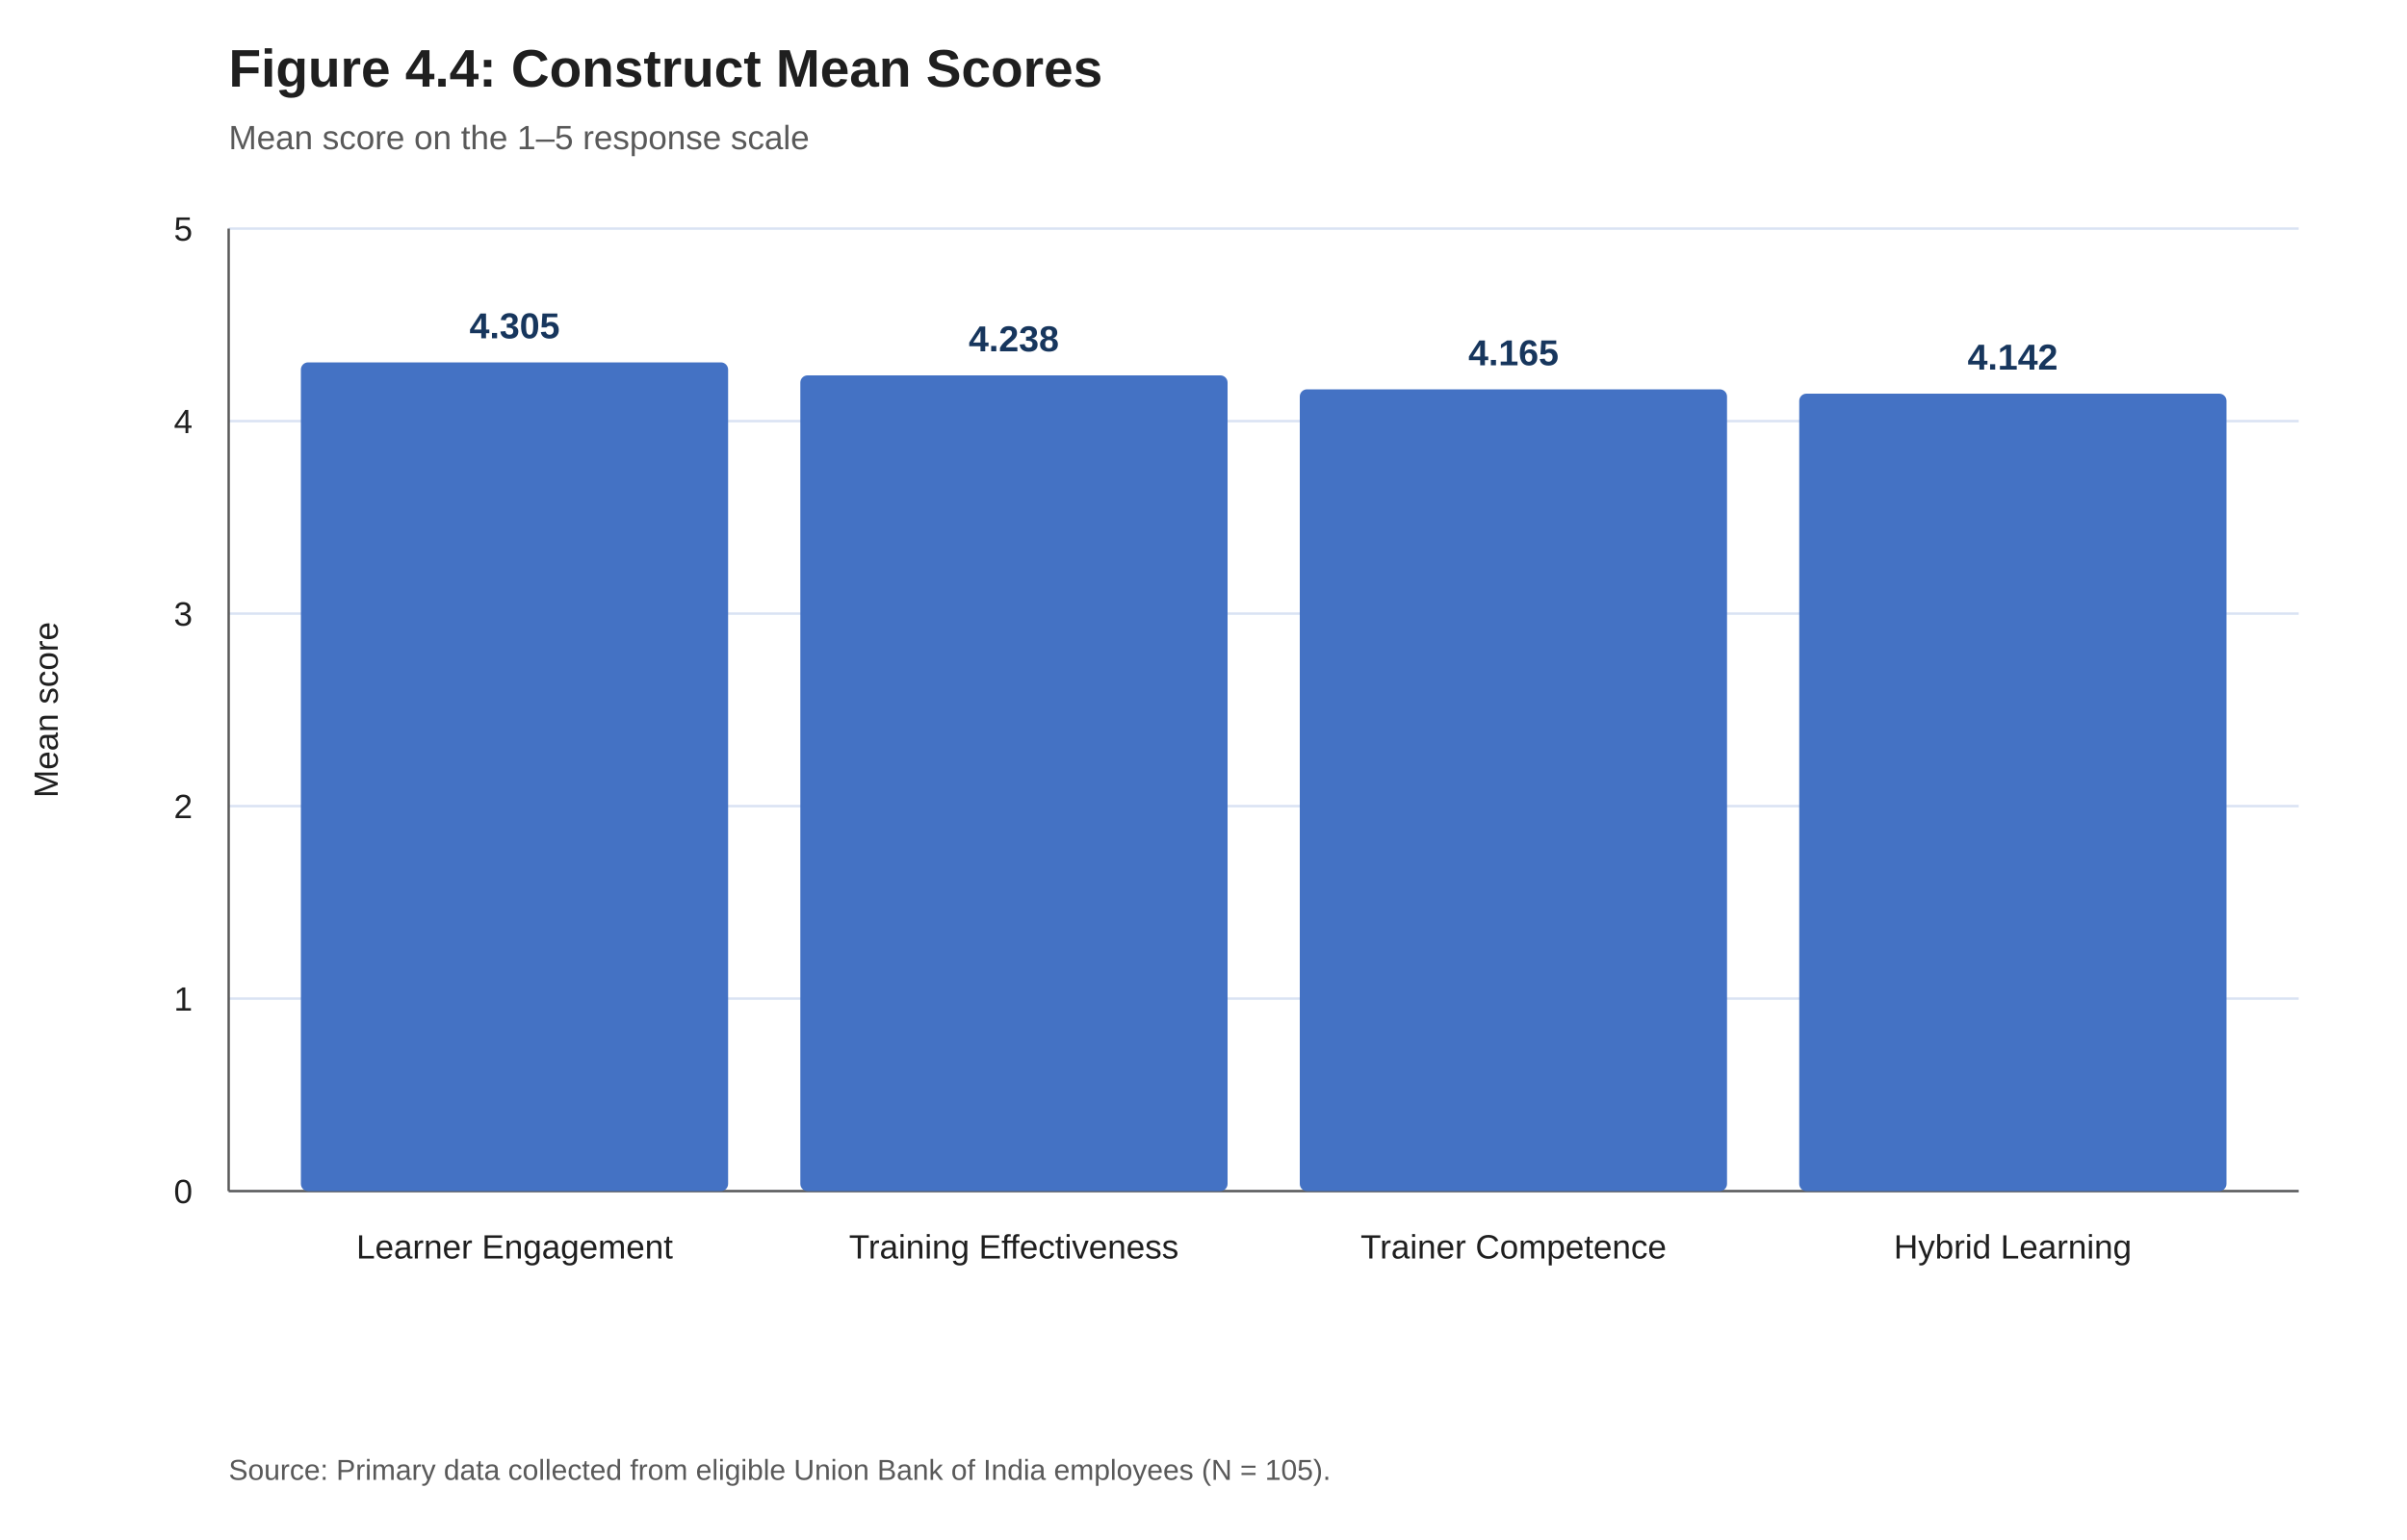
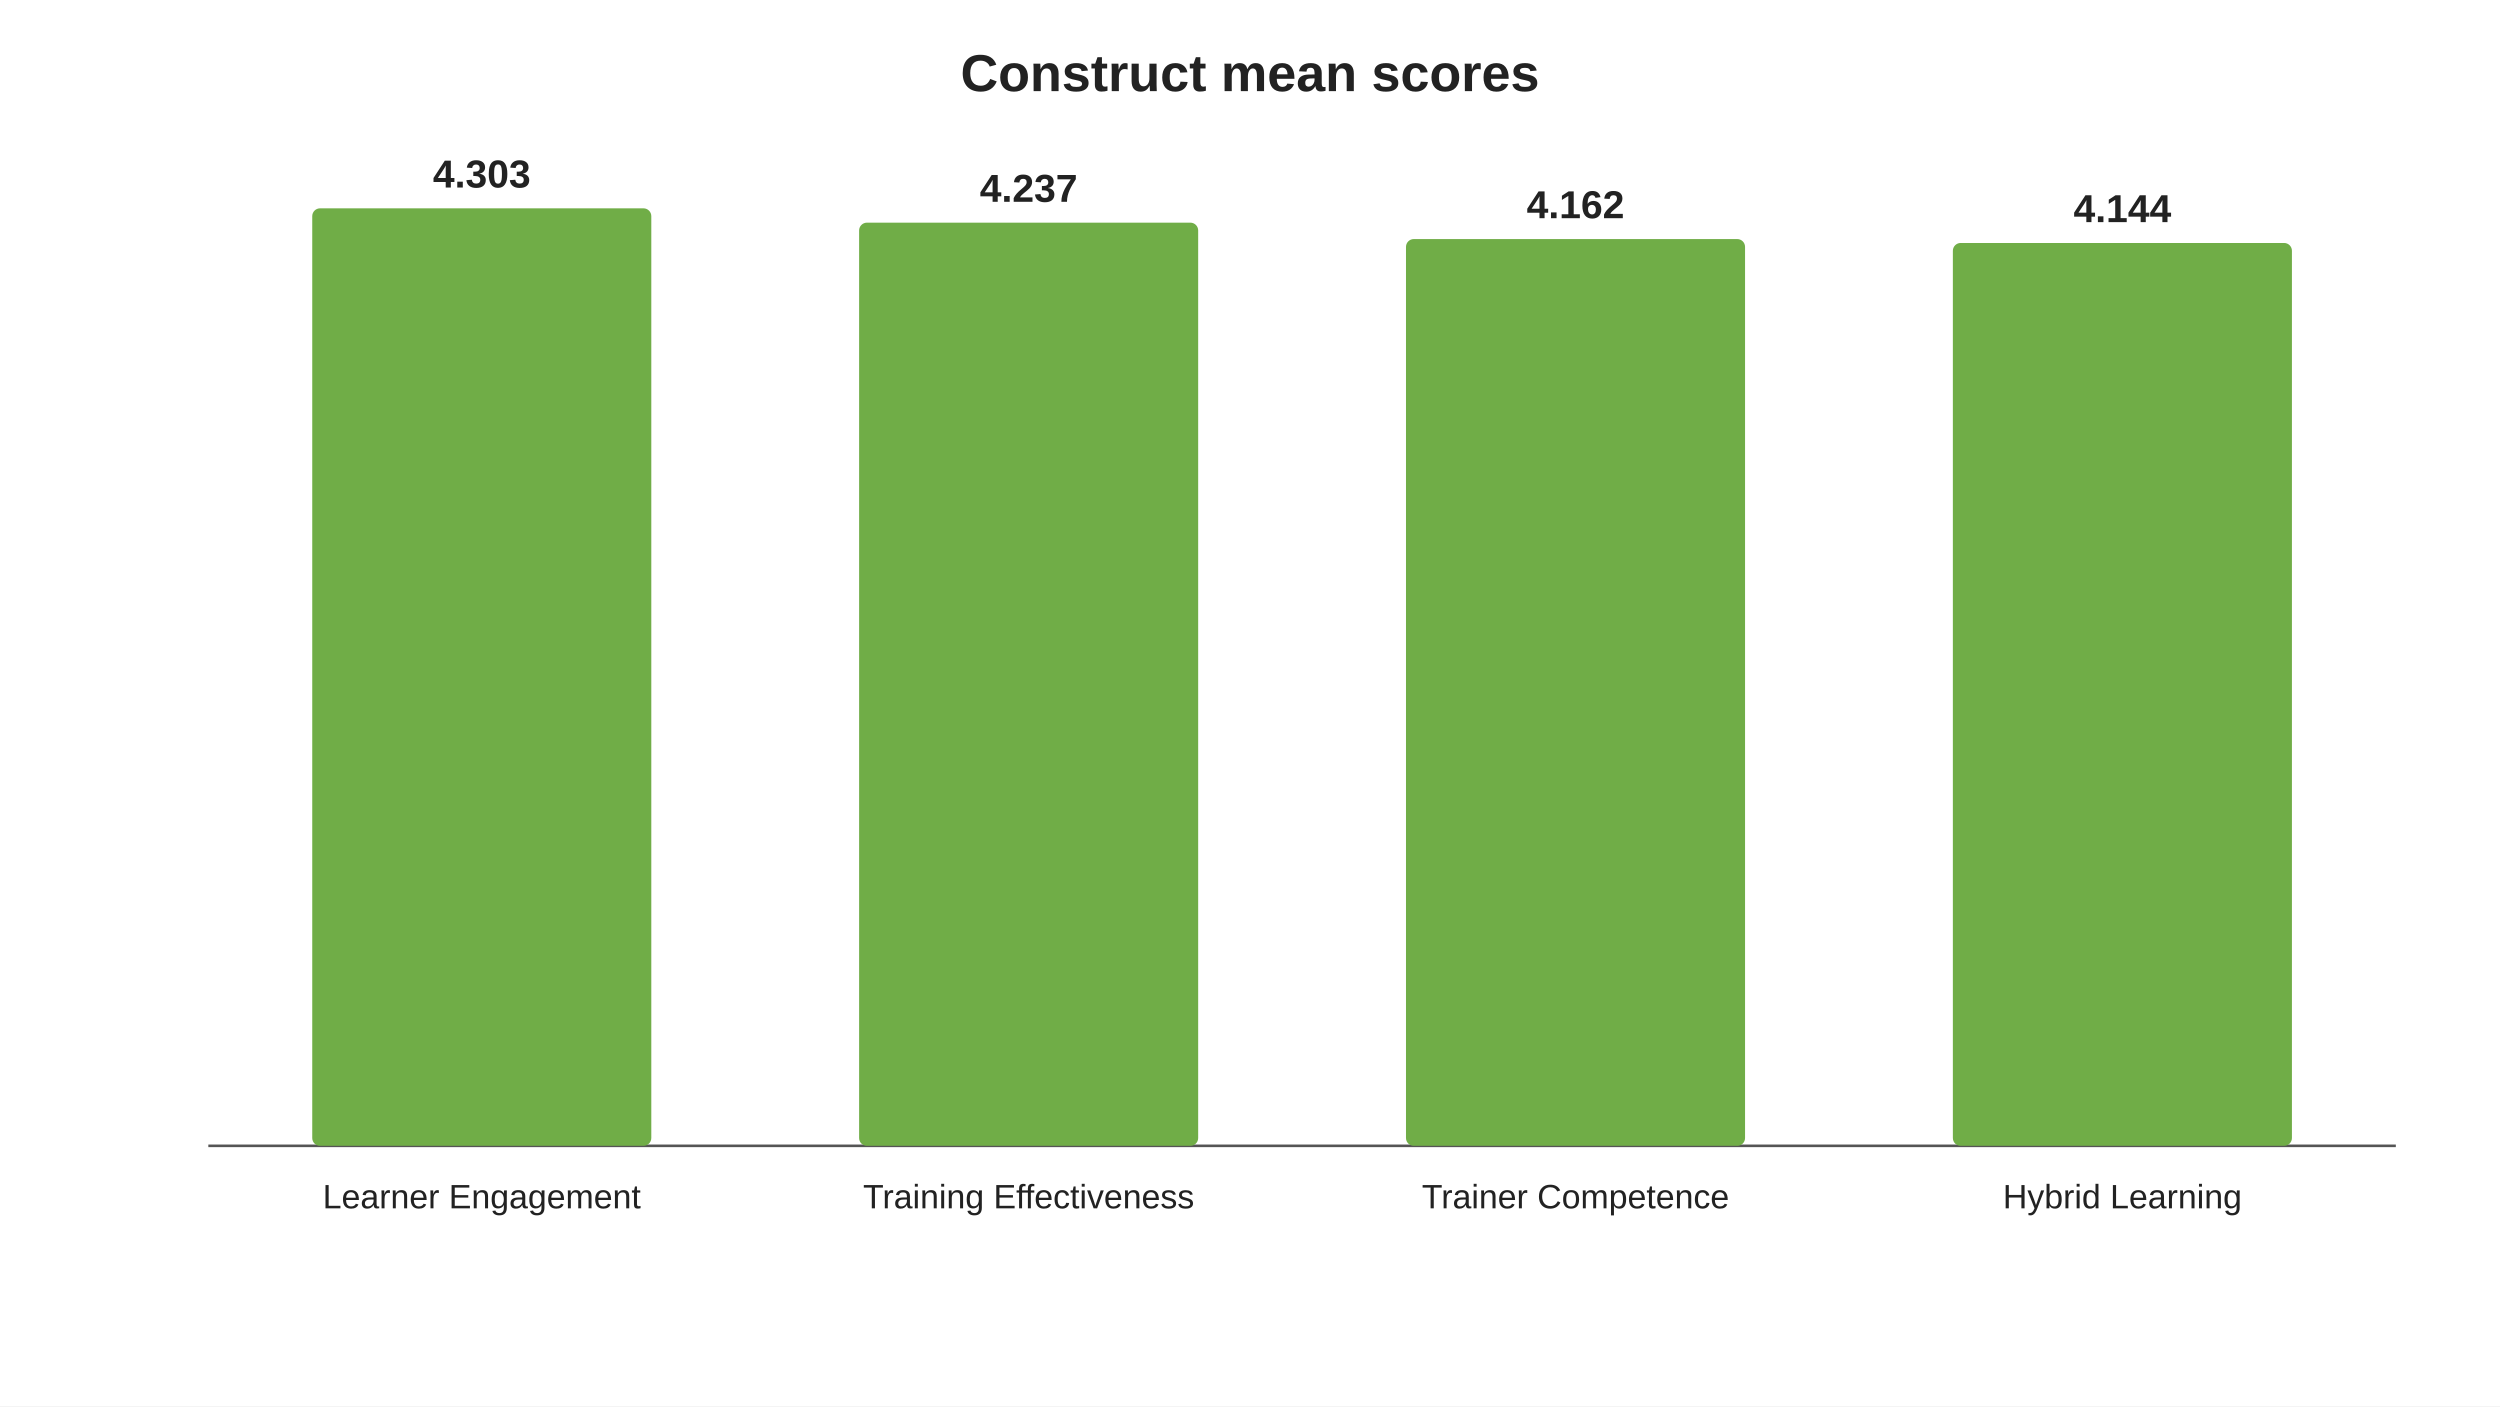
- <svg xmlns="http://www.w3.org/2000/svg" width="1000" height="640" viewBox="0 0 1000 640">
+ <svg xmlns="http://www.w3.org/2000/svg" width="960" height="540" viewBox="0 0 960 540">
+   <style>text{font-family:Arial,sans-serif;fill:#222}.t{font-size:20px;font-weight:bold}.a{font-size:13px}.v{font-size:15px;font-weight:bold}</style>
  <rect width="100%" height="100%" fill="white" />
-   <style>text{font-family:Arial,sans-serif;fill:#1f1f1f}.title{font-size:22px;font-weight:700}.sub{font-size:14px;fill:#595959}.axis{font-size:14px}.label{font-size:14px}.value{font-size:15px;font-weight:700;fill:#17365d}.source{font-size:12px;fill:#595959}</style>
-   <text class="title" x="95" y="36">Figure 4.4: Construct Mean Scores</text>
-   <text class="sub" x="95" y="62">Mean score on the 1–5 response scale</text>
-   <line x1="95" y1="495.0" x2="955" y2="495.0" stroke="#d9e2f3" stroke-width="1" />
-   <text class="axis" x="80" y="500.0" text-anchor="end">0</text>
-   <line x1="95" y1="415.0" x2="955" y2="415.0" stroke="#d9e2f3" stroke-width="1" />
-   <text class="axis" x="80" y="420.0" text-anchor="end">1</text>
-   <line x1="95" y1="335.0" x2="955" y2="335.0" stroke="#d9e2f3" stroke-width="1" />
-   <text class="axis" x="80" y="340.0" text-anchor="end">2</text>
-   <line x1="95" y1="255.0" x2="955" y2="255.0" stroke="#d9e2f3" stroke-width="1" />
-   <text class="axis" x="80" y="260.0" text-anchor="end">3</text>
-   <line x1="95" y1="175.0" x2="955" y2="175.0" stroke="#d9e2f3" stroke-width="1" />
-   <text class="axis" x="80" y="180.0" text-anchor="end">4</text>
-   <line x1="95" y1="95.0" x2="955" y2="95.0" stroke="#d9e2f3" stroke-width="1" />
-   <text class="axis" x="80" y="100.0" text-anchor="end">5</text>
-   <line x1="95" y1="95" x2="95" y2="495" stroke="#595959" />
-   <line x1="95" y1="495" x2="955" y2="495" stroke="#595959" />
-   <text class="axis" x="24" y="295.0" transform="rotate(-90 24 295.0)" text-anchor="middle">Mean score</text>
-   <rect x="125.0" y="150.6" width="177.5" height="344.4" rx="3" fill="#4472C4" />
-   <text class="value" x="213.8" y="140.6" text-anchor="middle">4.305</text>
-   <text class="label" x="213.8" y="523" text-anchor="middle">Learner Engagement</text>
-   <rect x="332.5" y="156.0" width="177.5" height="339.0" rx="3" fill="#4472C4" />
-   <text class="value" x="421.2" y="146.0" text-anchor="middle">4.238</text>
-   <text class="label" x="421.2" y="523" text-anchor="middle">Training Effectiveness</text>
-   <rect x="540.0" y="161.8" width="177.5" height="333.2" rx="3" fill="#4472C4" />
-   <text class="value" x="628.8" y="151.8" text-anchor="middle">4.165</text>
-   <text class="label" x="628.8" y="523" text-anchor="middle">Trainer Competence</text>
-   <rect x="747.5" y="163.6" width="177.5" height="331.4" rx="3" fill="#4472C4" />
-   <text class="value" x="836.2" y="153.6" text-anchor="middle">4.142</text>
-   <text class="label" x="836.2" y="523" text-anchor="middle">Hybrid Learning</text>
-   <text class="source" x="95" y="615">Source: Primary data collected from eligible Union Bank of India employees (N = 105).</text>
+   <text class="t" x="480.0" y="35" text-anchor="middle">Construct mean scores</text>
+   <line x1="80" y1="440" x2="920" y2="440" stroke="#555" />
+   <rect x="119.9" y="80.0" width="130.2" height="360.0" fill="#70AD47" rx="3" />
+   <text class="v" x="185.0" y="72.0" text-anchor="middle">4.303</text>
+   <text class="a" x="185.0" y="464" text-anchor="middle">Learner Engagement</text>
+   <rect x="329.9" y="85.5" width="130.2" height="354.5" fill="#70AD47" rx="3" />
+   <text class="v" x="395.0" y="77.5" text-anchor="middle">4.237</text>
+   <text class="a" x="395.0" y="464" text-anchor="middle">Training Effectiveness</text>
+   <rect x="539.9" y="91.8" width="130.2" height="348.2" fill="#70AD47" rx="3" />
+   <text class="v" x="605.0" y="83.8" text-anchor="middle">4.162</text>
+   <text class="a" x="605.0" y="464" text-anchor="middle">Trainer Competence</text>
+   <rect x="749.9" y="93.3" width="130.2" height="346.7" fill="#70AD47" rx="3" />
+   <text class="v" x="815.0" y="85.3" text-anchor="middle">4.144</text>
+   <text class="a" x="815.0" y="464" text-anchor="middle">Hybrid Learning</text>
</svg>
